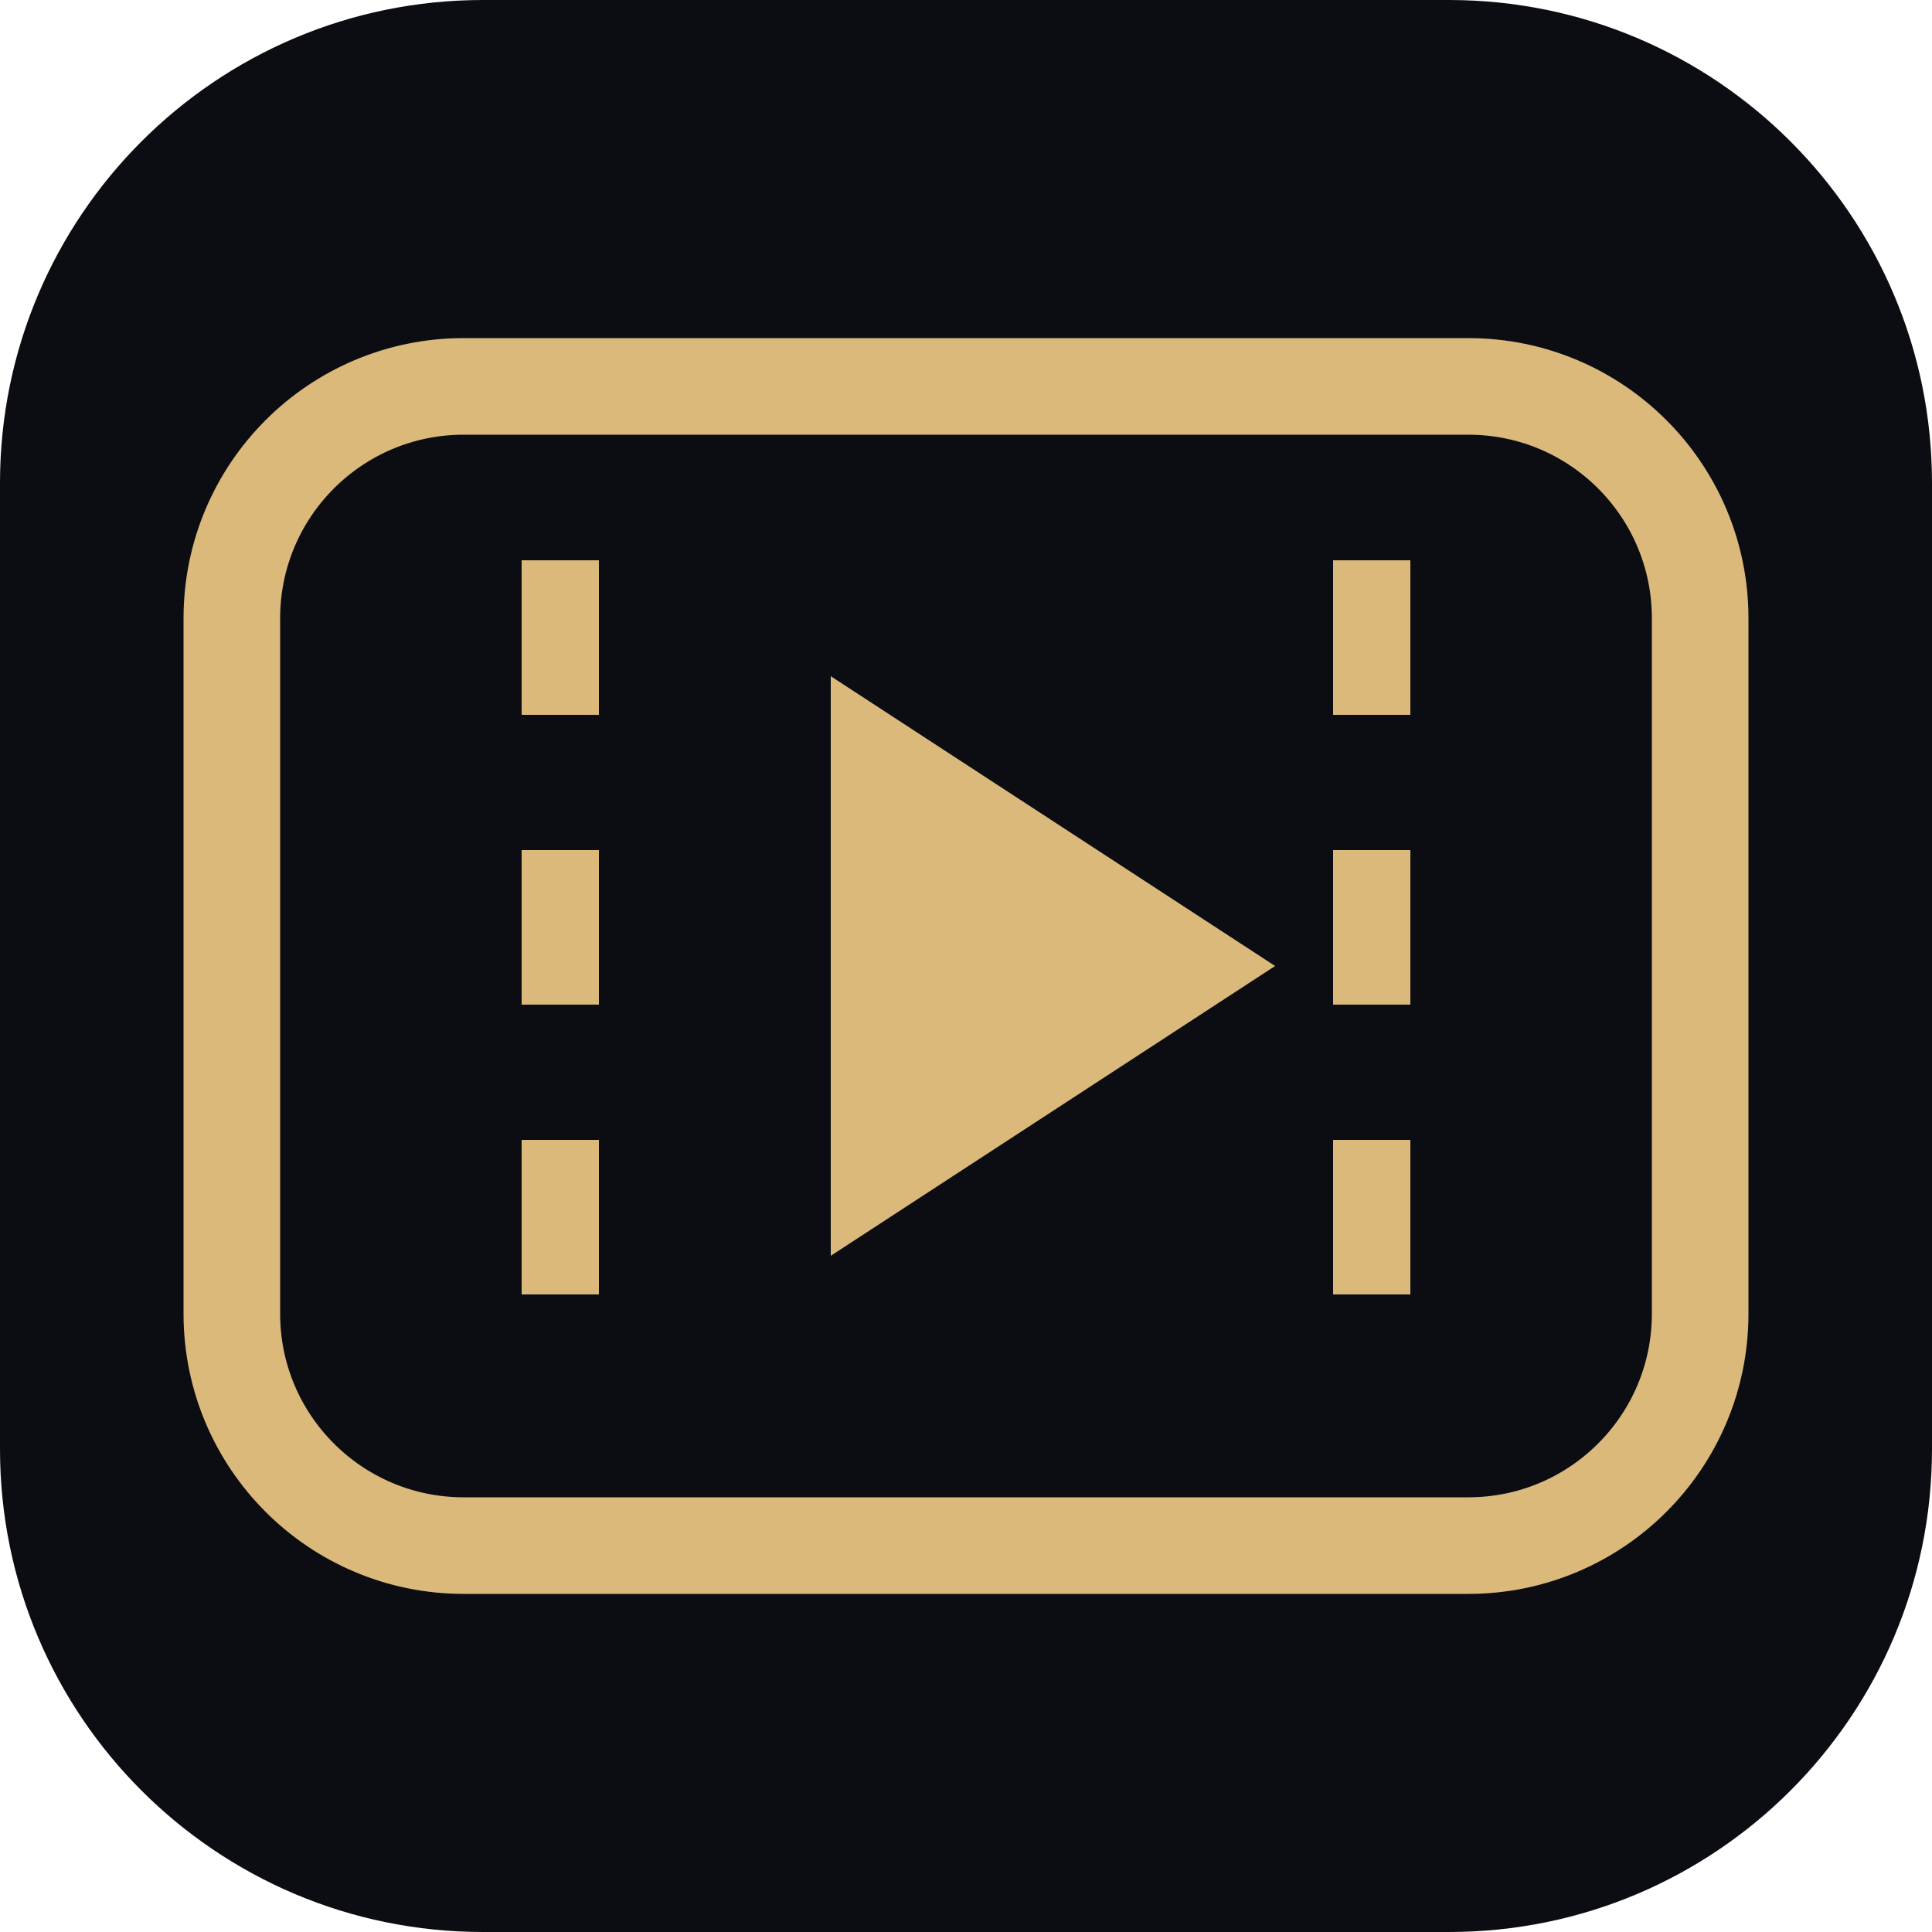
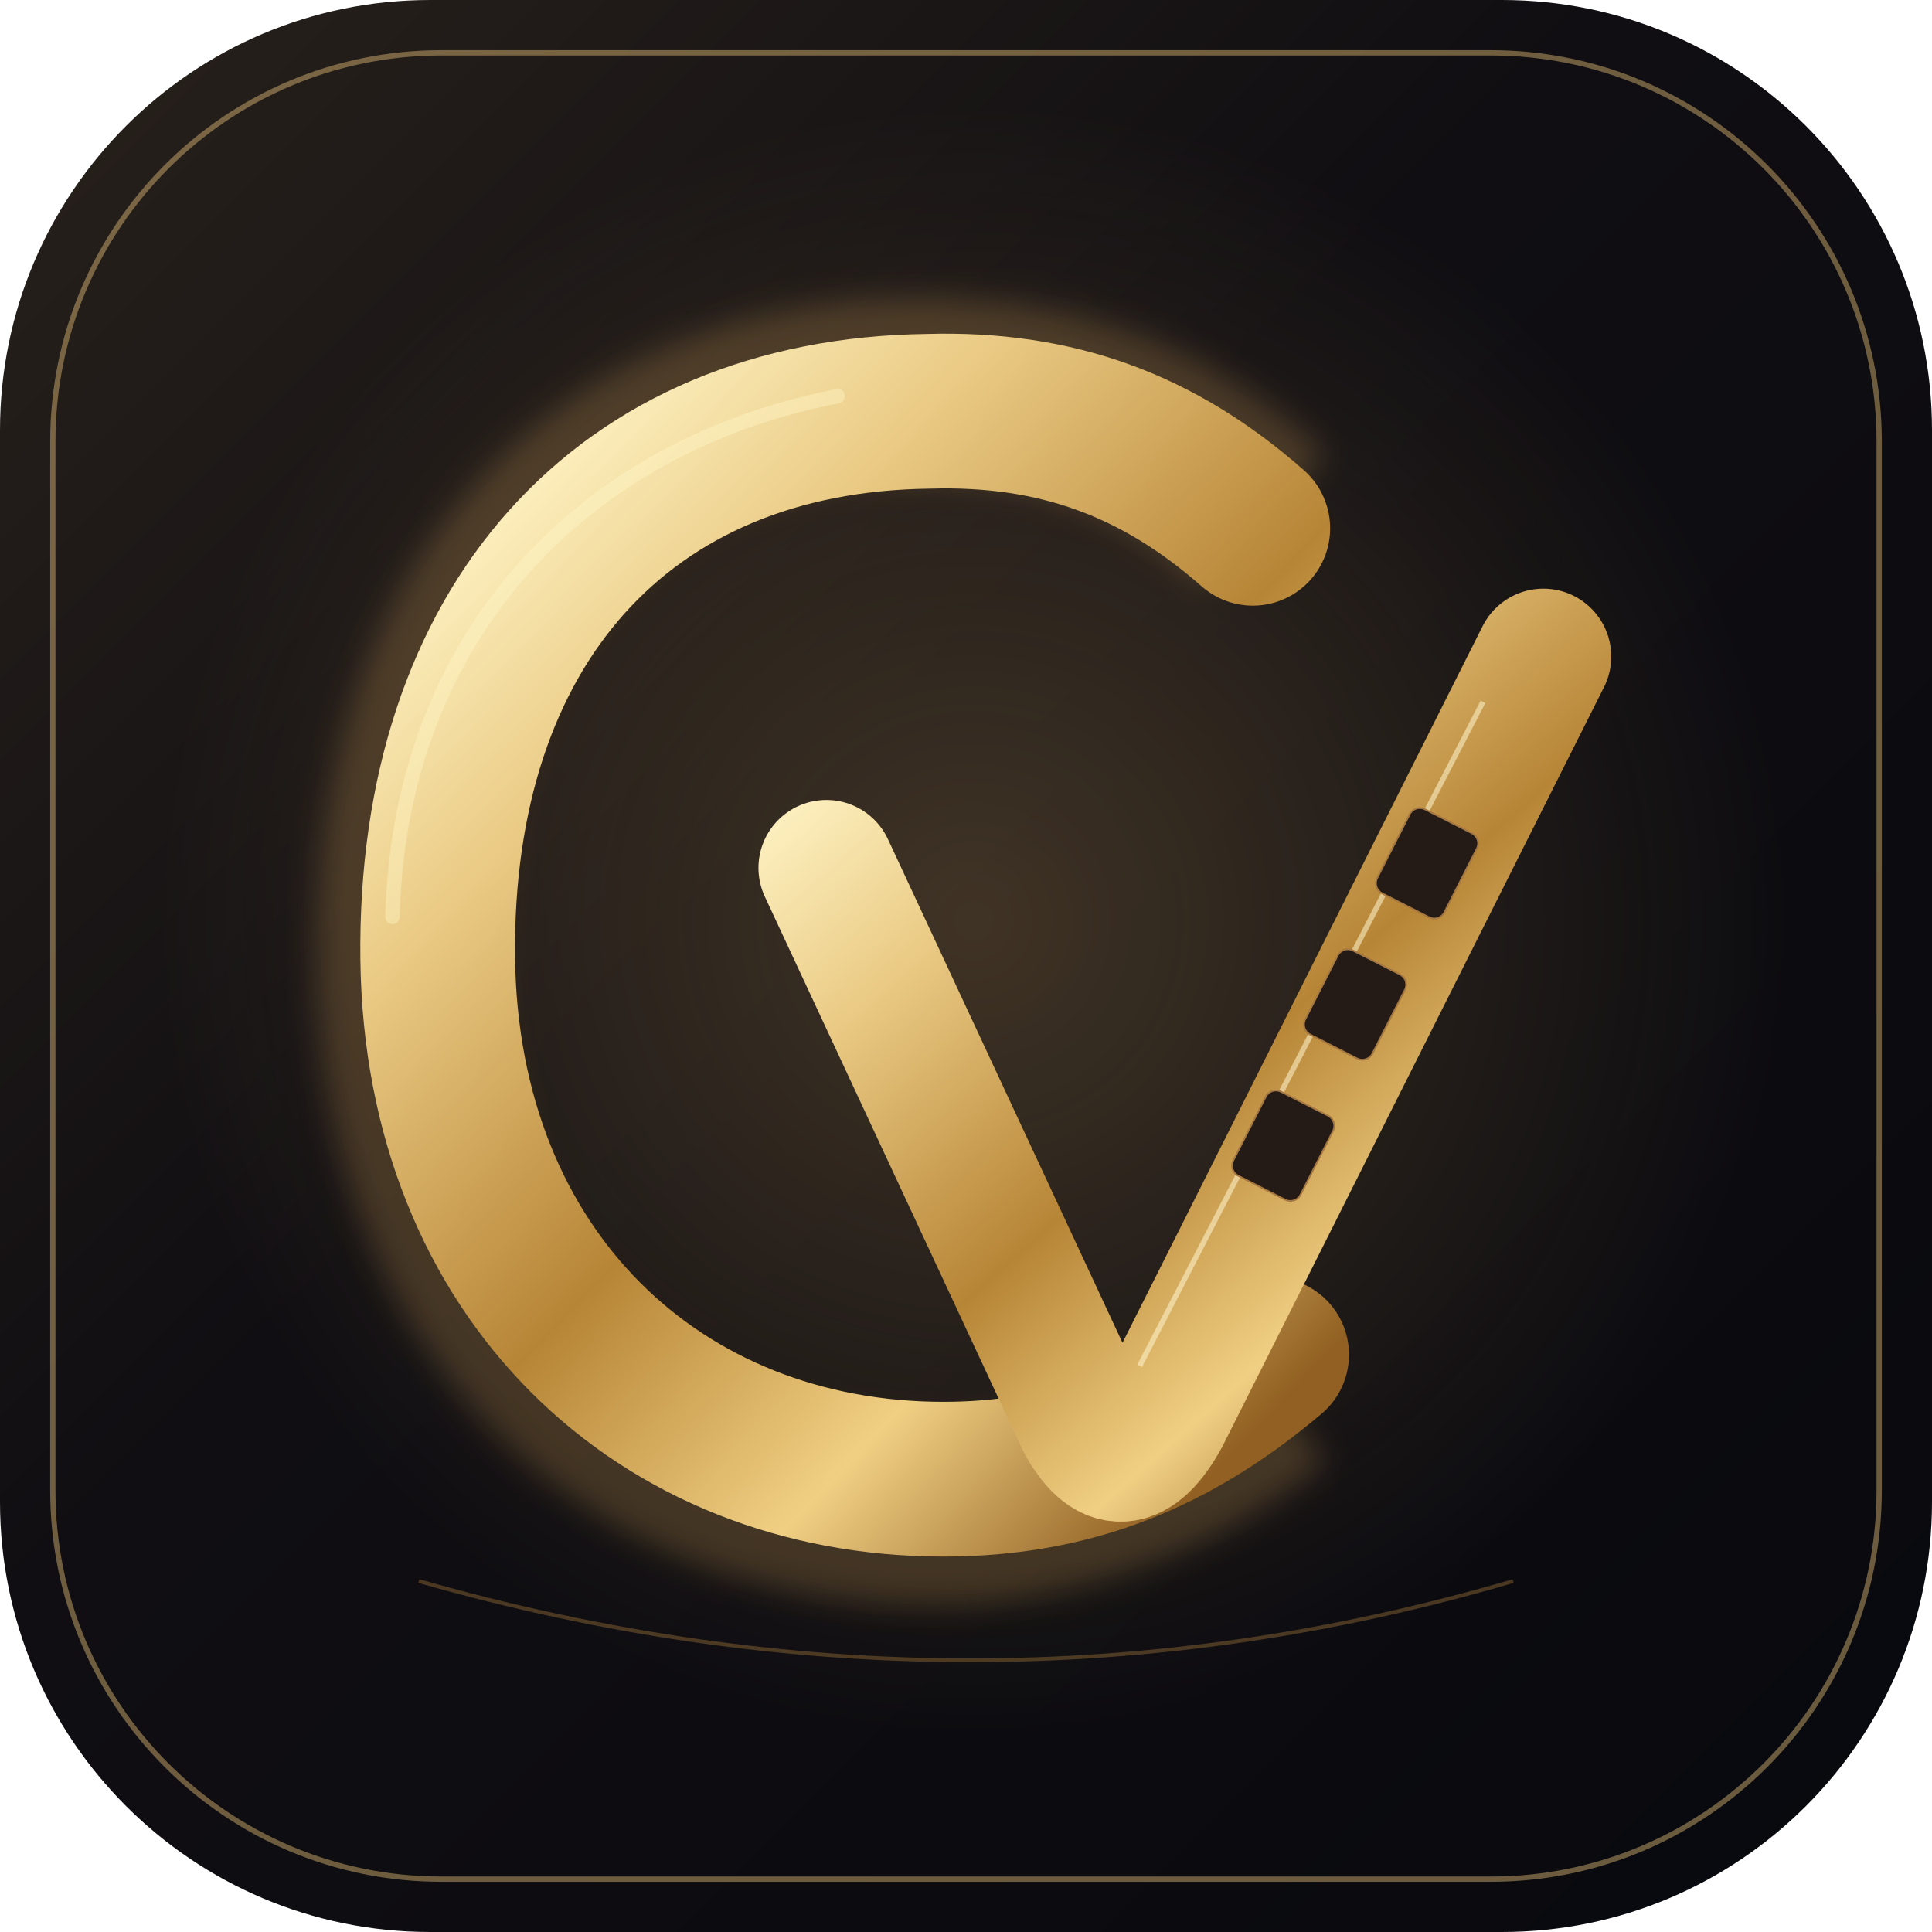
- <svg xmlns="http://www.w3.org/2000/svg" viewBox="0 0 100 100">
-   <rect width="100" height="100" rx="25" fill="#0b0d12" />
-   <rect x="12" y="20" width="76" height="60" rx="12" fill="none" stroke="#dbb97b" stroke-width="5" />
-   <path d="M29 29v42M71 29v42" stroke="#dbb97b" stroke-width="4" stroke-dasharray="8 7" />
-   <path d="M43 35v30l23-15z" fill="#dbb97b" />
+ <svg xmlns="http://www.w3.org/2000/svg" viewBox="0 0 512 512" aria-label="CineVault ícone Signature CV">
+   <defs>
+     <linearGradient id="bg" x1="0" y1="0" x2="1" y2="1">
+       <stop stop-color="#29221c" />
+       <stop offset=".42" stop-color="#100e12" />
+       <stop offset="1" stop-color="#08090e" />
+     </linearGradient>
+     <linearGradient id="gold" x1=".12" y1="0" x2=".92" y2="1">
+       <stop stop-color="#fff5c7" />
+       <stop offset=".23" stop-color="#eaca84" />
+       <stop offset=".53" stop-color="#b78536" />
+       <stop offset=".78" stop-color="#f0cf83" />
+       <stop offset="1" stop-color="#916022" />
+     </linearGradient>
+     <radialGradient id="bloom">
+       <stop stop-color="#dbad64" stop-opacity=".24" />
+       <stop offset="1" stop-color="#dbad64" stop-opacity="0" />
+     </radialGradient>
+     <filter id="halo" x="-.5" y="-.5" width="2" height="2">
+       <feGaussianBlur stdDeviation="4" />
+     </filter>
+   </defs>
+   <rect width="512" height="512" rx="114" fill="url(#bg)" />
+   <circle cx="258" cy="244" r="217" fill="url(#bloom)" />
+   <rect x="14" y="14" width="484" height="484" rx="103" fill="none" stroke="#edc57c" stroke-width="1.4" stroke-opacity=".43" />
+   <path d="M335 138 C310 115 284 104 247 103 C164 101 107 159 108 253 C108 350 173 406 258 401 C289 398 317 385 336 369" fill="none" stroke="#f7bd62" stroke-opacity=".2" stroke-width="48" filter="url(#halo)" />
+   <g fill="none" stroke="url(#gold)" stroke-linecap="round" stroke-linejoin="round">
+     <path d="M332 140 C307 118 280 108 246 109 C165 110 115 166 116 254 C117 338 175 392 250 392 C284 392 311 381 337 359" stroke-width="41" />
+     <path d="M219 230 L287 376 Q297 395 308 375 L409 174" stroke-width="36" />
+   </g>
+   <path d="M302 362 L393 186" stroke="#fff5cf" stroke-width="1.4" opacity=".55" />
+   <g transform="rotate(27 353 276)" fill="#251b16" stroke="#a57842" stroke-width=".45">
+     <rect x="344" y="210" width="20" height="25" rx="3" />
+     <rect x="344" y="252" width="20" height="25" rx="3" />
+     <rect x="344" y="294" width="20" height="25" rx="3" />
+   </g>
+   <path d="M104 243 C106 168 155 118 222 105" fill="none" stroke="#fff8c7" stroke-width="3.8" stroke-linecap="round" opacity=".4" />
+   <path d="M111 419 Q258 461 401 419" fill="none" stroke="#bc8a42" stroke-width="1" stroke-opacity=".35" />
</svg>
